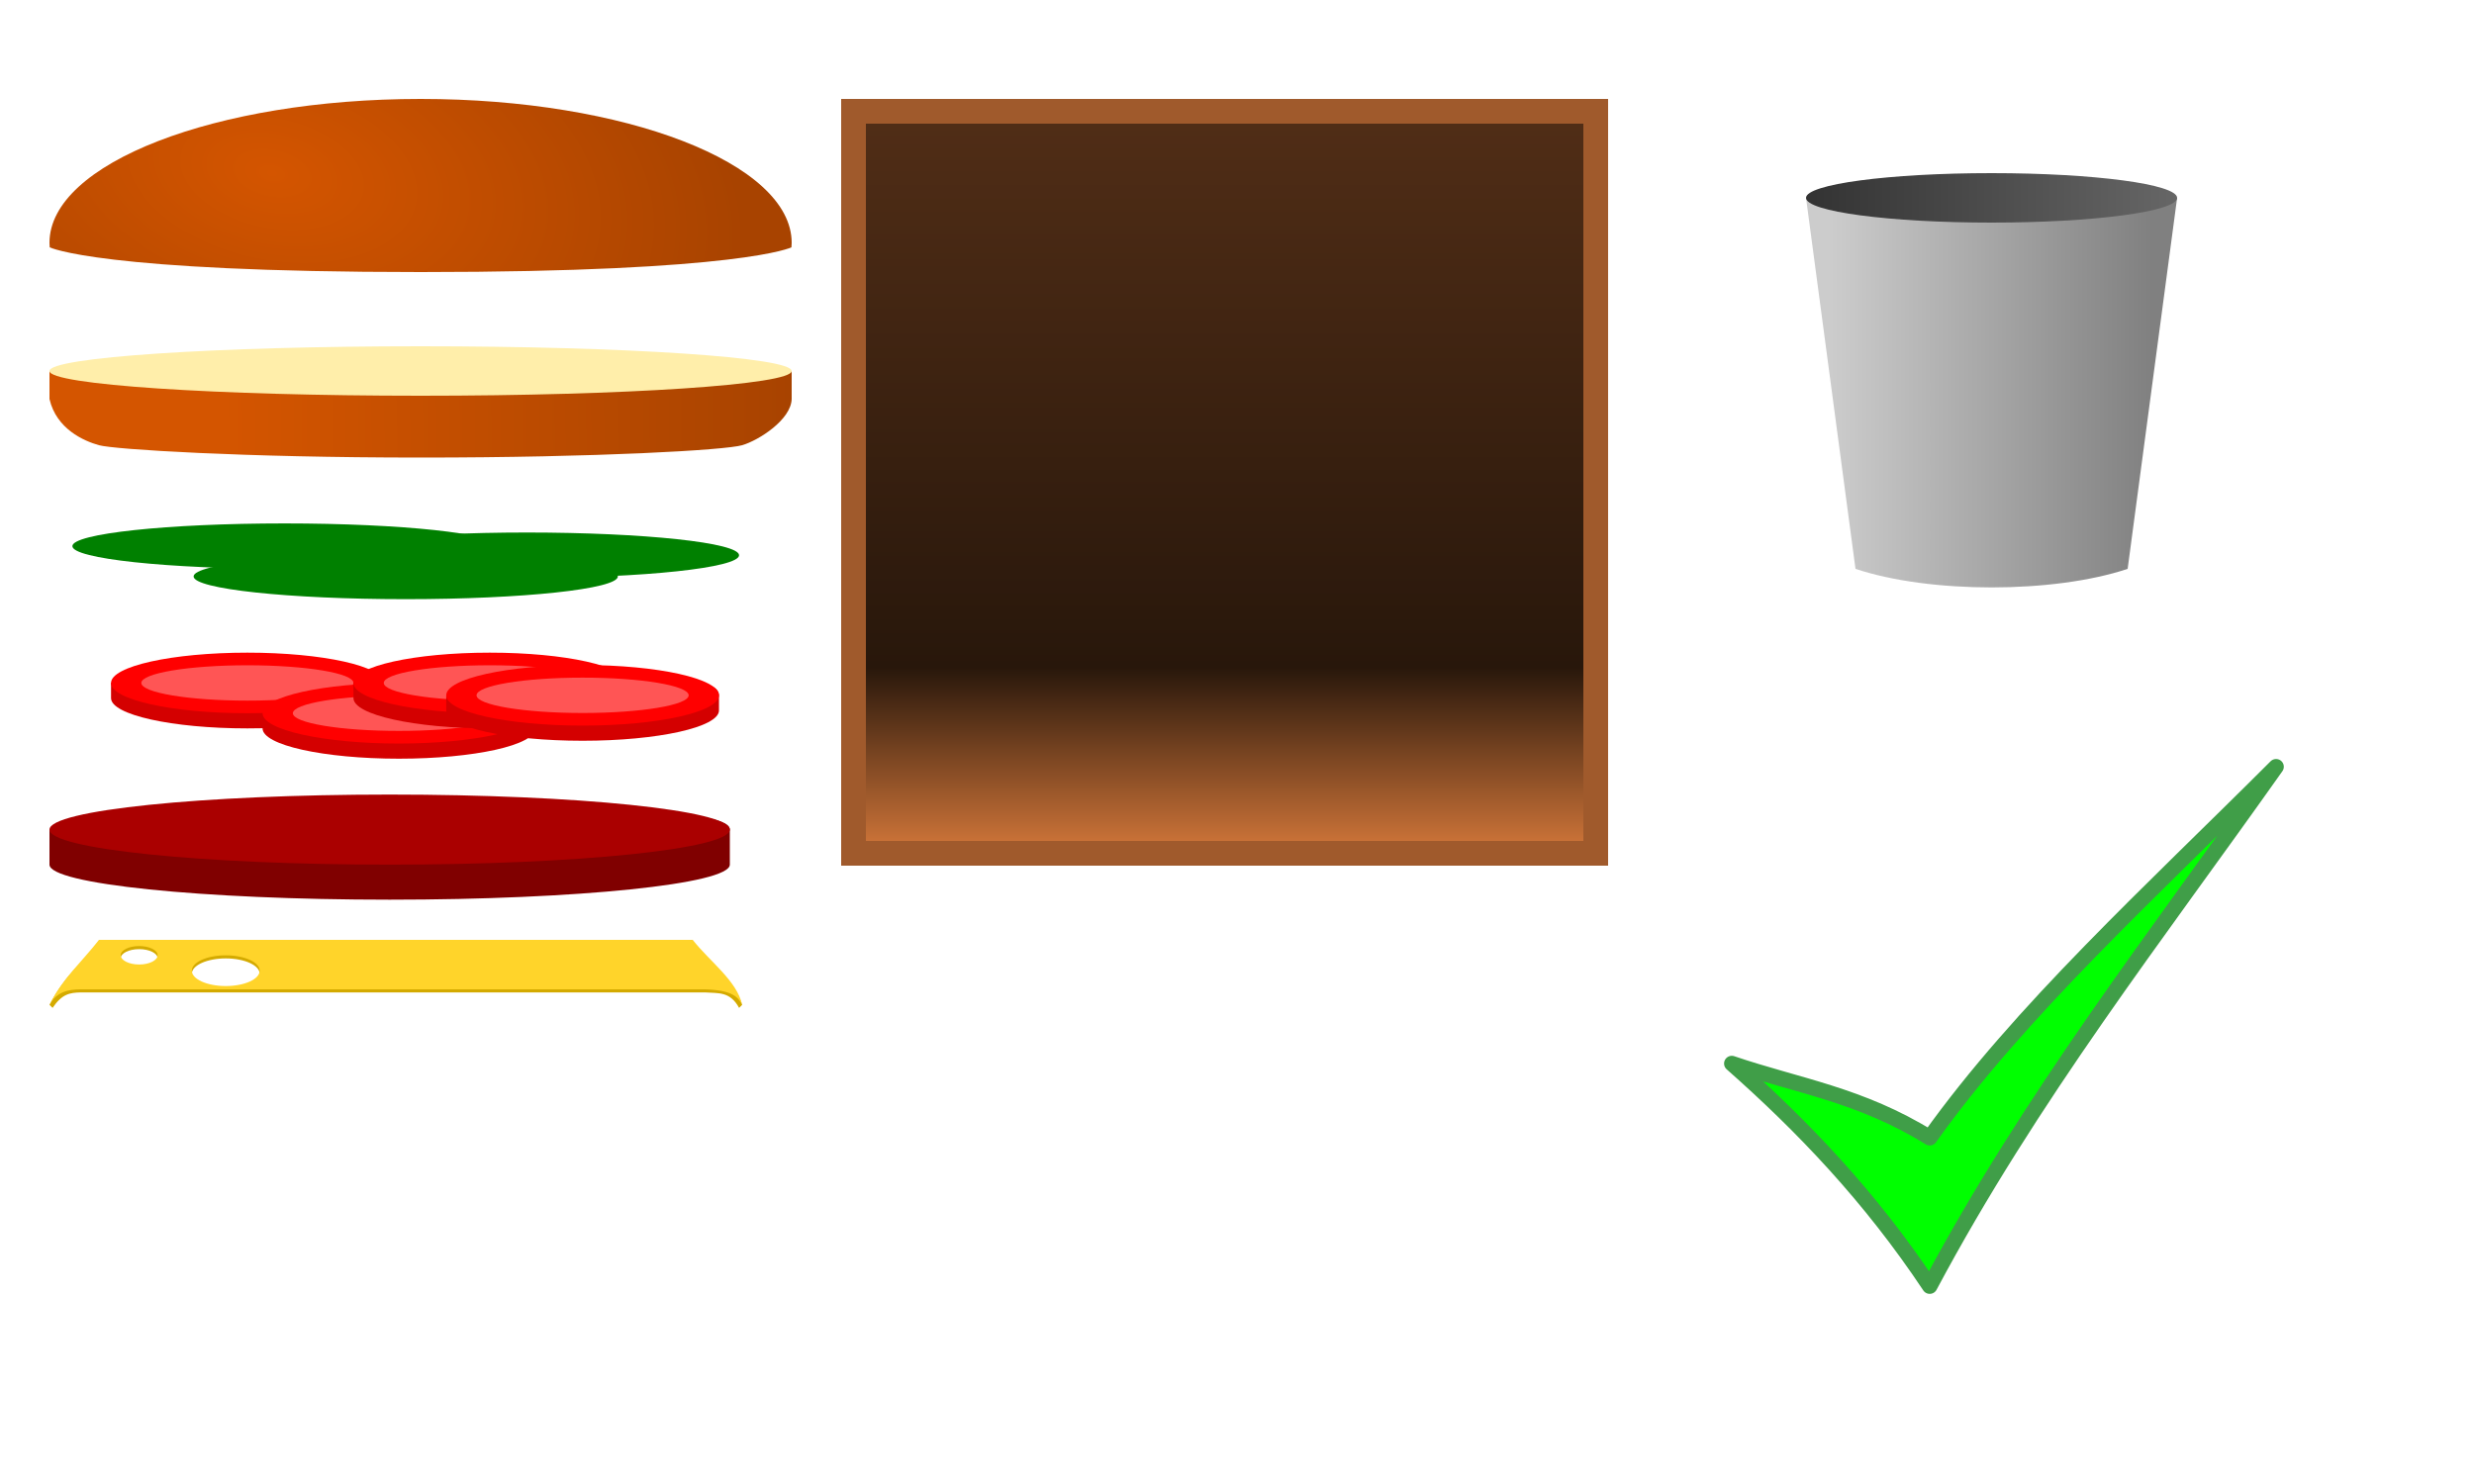
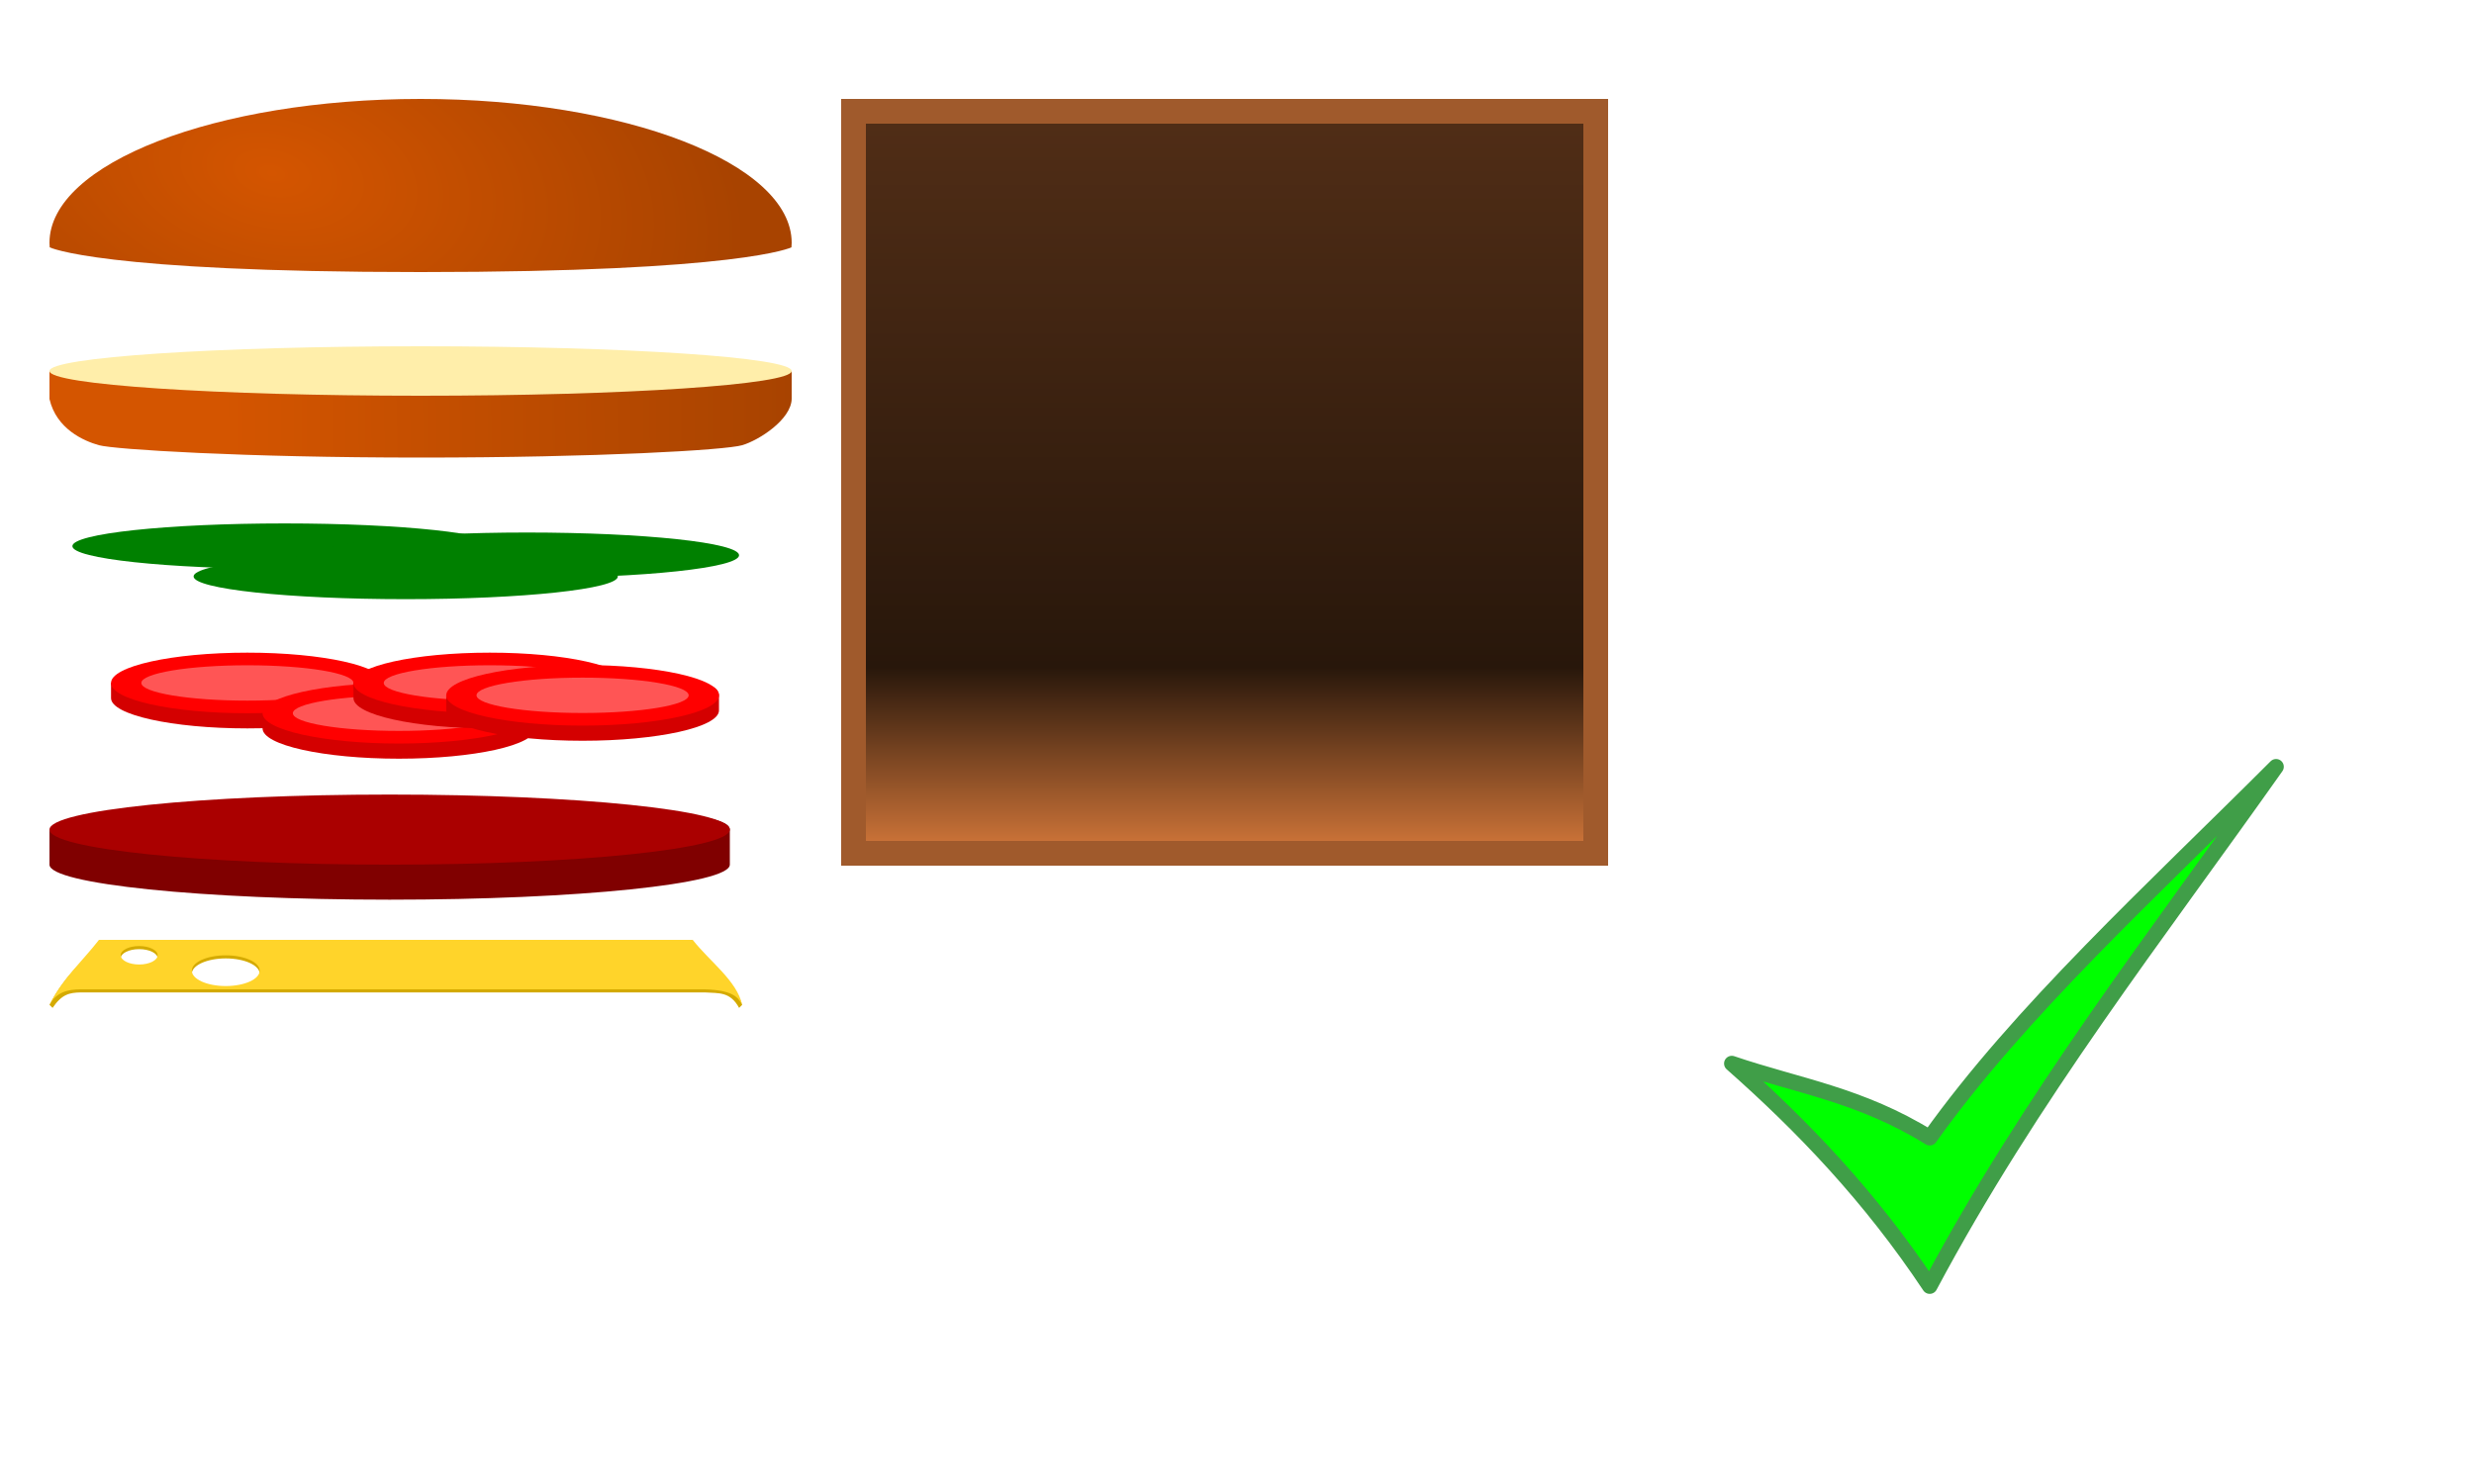
<svg xmlns="http://www.w3.org/2000/svg" xmlns:xlink="http://www.w3.org/1999/xlink" width="800" height="480" id="svg2" version="1.1">
  <defs id="defs4">
    <linearGradient id="linearGradient3819">
      <stop style="stop-color:#d45500;stop-opacity:1;" offset="0" id="stop3821" />
      <stop style="stop-color:#a84300;stop-opacity:1" offset="1" id="stop3823" />
    </linearGradient>
    <linearGradient id="linearGradient3041">
      <stop style="stop-color:#d45500;stop-opacity:1;" offset="0" id="stop3043" />
      <stop style="stop-color:#a84300;stop-opacity:1" offset="1" id="stop3045" />
    </linearGradient>
    <linearGradient id="linearGradient3158">
      <stop style="stop-color:#333333;stop-opacity:1" offset="0" id="stop3160" />
      <stop style="stop-color:#666666;stop-opacity:1" offset="1" id="stop3162" />
    </linearGradient>
    <linearGradient id="linearGradient3150">
      <stop style="stop-color:#cccccc;stop-opacity:1" offset="0" id="stop3152" />
      <stop style="stop-color:#808080;stop-opacity:1" offset="1" id="stop3154" />
    </linearGradient>
    <linearGradient id="linearGradient3127">
      <stop style="stop-color:#502d16;stop-opacity:1" offset="0" id="stop3129" />
      <stop id="stop3135" offset="0.758" style="stop-color:#28170b;stop-opacity:1" />
      <stop style="stop-color:#c87137;stop-opacity:1" offset="1" id="stop3131" />
    </linearGradient>
    <linearGradient xlink:href="#linearGradient3127" id="linearGradient3133" x1="384" y1="612.362" x2="384" y2="844.362" gradientUnits="userSpaceOnUse" />
    <linearGradient xlink:href="#linearGradient3150" id="linearGradient3156" x1="592" y1="136" x2="696" y2="136" gradientUnits="userSpaceOnUse" />
    <linearGradient xlink:href="#linearGradient3158" id="linearGradient3164" x1="584" y1="72" x2="704" y2="72" gradientUnits="userSpaceOnUse" />
    <radialGradient xlink:href="#linearGradient3041" id="radialGradient3817" cx="88.432" cy="617.989" fx="88.432" fy="617.989" r="120" gradientTransform="matrix(1.266667,0.2666667,-0.1565922,0.7438124,72.75857,145.1128)" gradientUnits="userSpaceOnUse" />
    <linearGradient xlink:href="#linearGradient3819" id="linearGradient3827" x1="72" y1="136" x2="256" y2="134" gradientUnits="userSpaceOnUse" />
  </defs>
  <g id="layer1" transform="translate(0,-572.3622)">
    <g id="g3005" transform="matrix(0.4899586,0,0,0.4899586,-15.79088,461.2297)">
      <path d="m 360,587.362 c 0,8.284 -62.68,15 -140,15 -77.32,0 -140,-6.716 -140,-15 0,-8.284 62.68,-15 140,-15 77.32,0 140,6.716 140,15 z" id="path2999" style="fill:#008000;fill-opacity:1;fill-rule:nonzero;stroke:none" />
      <path transform="translate(80,20)" style="fill:#008000;fill-opacity:1;fill-rule:nonzero;stroke:none" id="path3001" d="m 360,587.362 c 0,8.284 -62.68,15 -140,15 -77.32,0 -140,-6.716 -140,-15 0,-8.284 62.68,-15 140,-15 77.32,0 140,6.716 140,15 z" />
      <path d="m 360,587.362 c 0,8.284 -62.68,15 -140,15 -77.32,0 -140,-6.716 -140,-15 0,-8.284 62.68,-15 140,-15 77.32,0 140,6.716 140,15 z" id="path3003" style="fill:#008000;fill-opacity:1;fill-rule:nonzero;stroke:none" transform="translate(160,6)" />
    </g>
    <g id="g3092" transform="matrix(0.4899586,0,0,0.4899586,-32.69047,454.033)">
      <g transform="translate(40,0)" id="g3017">
        <path transform="translate(0,10)" style="fill:#d40000;fill-opacity:1;fill-rule:nonzero;stroke:none" d="m 280,692.362 c 0,11.046 -40.294,20 -90,20 -49.706,0 -90,-8.954 -90,-20 l 0,-10 c 11.337,-8.163 49.546,-10 90,-10 40.251,0 90,-4.073 90,10 z" id="path3014" />
        <path style="fill:#ff0000;fill-opacity:1;fill-rule:nonzero;stroke:none" id="path3010" d="m 280,692.362 c 0,11.046 -40.294,20 -90,20 -49.706,0 -90,-8.954 -90,-20 0,-11.046 40.294,-20 90,-20 49.706,0 90,8.954 90,20 z" />
        <path style="fill:#ff5555;fill-opacity:1;fill-rule:nonzero;stroke:none" id="path3012" d="m 260,692.362 c 0,6.443 -31.34,11.667 -70,11.667 -38.66,0 -70,-5.223 -70,-11.667 0,-6.443 31.34,-11.667 70,-11.667 38.66,0 70,5.223 70,11.667 z" />
      </g>
      <g transform="translate(140,20)" id="g3022">
        <path id="path3024" d="m 280,692.362 c 0,11.046 -40.294,20 -90,20 -49.706,0 -90,-8.954 -90,-20 l 0,-10 c 11.337,-8.163 49.546,-10 90,-10 40.251,0 90,-4.073 90,10 z" style="fill:#d40000;fill-opacity:1;fill-rule:nonzero;stroke:none" transform="translate(0,10)" />
        <path d="m 280,692.362 c 0,11.046 -40.294,20 -90,20 -49.706,0 -90,-8.954 -90,-20 0,-11.046 40.294,-20 90,-20 49.706,0 90,8.954 90,20 z" id="path3026" style="fill:#ff0000;fill-opacity:1;fill-rule:nonzero;stroke:none" />
        <path d="m 260,692.362 c 0,6.443 -31.34,11.667 -70,11.667 -38.66,0 -70,-5.223 -70,-11.667 0,-6.443 31.34,-11.667 70,-11.667 38.66,0 70,5.223 70,11.667 z" id="path3028" style="fill:#ff5555;fill-opacity:1;fill-rule:nonzero;stroke:none" />
      </g>
      <g id="g3030" transform="translate(200,0)">
        <path transform="translate(0,10)" style="fill:#d40000;fill-opacity:1;fill-rule:nonzero;stroke:none" d="m 280,692.362 c 0,11.046 -40.294,20 -90,20 -49.706,0 -90,-8.954 -90,-20 l 0,-10 c 11.337,-8.163 49.546,-10 90,-10 40.251,0 90,-4.073 90,10 z" id="path3032" />
        <path style="fill:#ff0000;fill-opacity:1;fill-rule:nonzero;stroke:none" id="path3034" d="m 280,692.362 c 0,11.046 -40.294,20 -90,20 -49.706,0 -90,-8.954 -90,-20 0,-11.046 40.294,-20 90,-20 49.706,0 90,8.954 90,20 z" />
        <path style="fill:#ff5555;fill-opacity:1;fill-rule:nonzero;stroke:none" id="path3036" d="m 260,692.362 c 0,6.443 -31.34,11.667 -70,11.667 -38.66,0 -70,-5.223 -70,-11.667 0,-6.443 31.34,-11.667 70,-11.667 38.66,0 70,5.223 70,11.667 z" />
      </g>
      <g transform="translate(261.2297,8.163955)" id="g3081">
        <path id="path3083" d="m 280,692.362 c 0,11.046 -40.294,20 -90,20 -49.706,0 -90,-8.954 -90,-20 l 0,-10 c 11.337,-8.163 49.546,-10 90,-10 40.251,0 90,-4.073 90,10 z" style="fill:#d40000;fill-opacity:1;fill-rule:nonzero;stroke:none" transform="translate(0,10)" />
        <path d="m 280,692.362 c 0,11.046 -40.294,20 -90,20 -49.706,0 -90,-8.954 -90,-20 0,-11.046 40.294,-20 90,-20 49.706,0 90,8.954 90,20 z" id="path3085" style="fill:#ff0000;fill-opacity:1;fill-rule:nonzero;stroke:none" />
        <path d="m 260,692.362 c 0,6.443 -31.34,11.667 -70,11.667 -38.66,0 -70,-5.223 -70,-11.667 0,-6.443 31.34,-11.667 70,-11.667 38.66,0 70,5.223 70,11.667 z" id="path3087" style="fill:#ff5555;fill-opacity:1;fill-rule:nonzero;stroke:none" />
      </g>
    </g>
    <g id="g3052" transform="matrix(1.222222,0,0,0.5666667,-106.2222,448.3569)">
      <path transform="translate(0,10)" style="fill:#800000;fill-opacity:1;fill-rule:nonzero;stroke:none" d="m 280,702.362 c 0,11.046 -40.294,20 -90,20 -49.706,0 -90,-8.954 -90,-20 l 0,-20 c 11.337,-8.163 49.546,-10 90,-10 40.251,0 90,-4.073 90,10 z" id="path3054" />
      <path style="fill:#aa0000;fill-opacity:1;fill-rule:nonzero;stroke:none" id="path3056" d="m 280,692.362 c 0,11.046 -40.294,20 -90,20 -49.706,0 -90,-8.954 -90,-20 0,-11.046 40.294,-20 90,-20 49.706,0 90,8.954 90,20 z" />
    </g>
    <g id="g3102">
      <path style="fill:#d4aa00;fill-opacity:1;fill-rule:nonzero;stroke:none" d="m 32,877.362 c -5.333,6.667 -10.26,9.264 -16,20 l 1,1 c 3.057,-4.503 5.537,-4.915 9.051,-5 l 201.956,0 c 4.399,0.302 8.076,-0.34 10.993,5 l 1,-1 c -3.41,-8.83 -10.667,-13.333 -16,-20 z m 13,2 c 3.296,0 5.969,1.321 5.969,2.969 0,1.648 -2.673,3 -5.969,3 -3.296,0 -5.969,-1.352 -5.969,-3 0,-1.648 2.673,-2.969 5.969,-2.969 z m 28,3 c 6.066,0 10.969,2.225 10.969,4.969 0,2.743 -4.903,4.969 -10.969,4.969 -6.066,0 -10.969,-2.225 -10.969,-4.969 0,-2.743 4.903,-4.969 10.969,-4.969 z" id="path3100" />
      <path id="rect3060" transform="translate(0,572.3622)" d="m 32,304 c -5.357,6.946 -11.479,12.105 -16,21 2.307,-4.18 5.997,-4.966 9.993,-5 l 201.956,0 c 9.072,0.279 10.729,2.594 12.051,5 -1.741,-7.798 -10.526,-14.031 -16,-21 z m 13,2 c 3.296,0 5.969,1.321 5.969,2.969 0,1.648 -2.673,3 -5.969,3 -3.296,0 -5.969,-1.352 -5.969,-3 C 39.031,307.321 41.704,306 45,306 z m 28,3 c 6.066,0 10.969,2.225 10.969,4.969 0,2.743 -4.903,4.969 -10.969,4.969 -6.066,0 -10.969,-2.225 -10.969,-4.969 C 62.031,311.225 66.934,309 73,309 z" style="fill:#ffd42a;fill-opacity:1;fill-rule:nonzero;stroke:none" />
    </g>
    <g id="g3111">
      <path id="rect2991" transform="translate(0,572.3622)" d="m 16,120 0,9.062 c 2.23,9.695 11.107,13.577 16,14.938 4.893,1.36 46.562,4 104,4 57.438,0 98.636,-2.421 104,-4 5.364,-1.579 15.801,-8.235 16,-14.938 L 256,120 z" style="fill:url(#linearGradient3827);fill-opacity:1;fill-rule:nonzero;stroke:none" />
      <path transform="translate(0,572.3622)" d="m 256,120 c 0,4.418 -53.726,8 -120,8 -66.274,0 -120,-3.582 -120,-8 0,-4.418 53.726,-8 120,-8 66.274,0 120,3.582 120,8 z" id="path3106" style="fill:#ffeeaa;fill-opacity:1;fill-rule:nonzero;stroke:none" />
    </g>
    <path style="fill:url(#radialGradient3817);fill-opacity:1;fill-rule:nonzero;stroke:none" d="M 136,604.362 C 69.727,604.362 16,625.196 16,650.894 c 0,0.492 0.037,0.979 0.076,1.468 0,0 15.924,8 119.924,8 104,0 119.924,-8 119.924,-8 0.039,-0.488 0.076,-0.976 0.076,-1.468 0,-25.698 -53.727,-46.532 -120,-46.532 z" id="path2985" />
    <g id="g3137">
      <rect y="604.362" x="272" height="248" width="248" id="rect3115" style="fill:#a05a2c;fill-opacity:1;fill-rule:nonzero;stroke:none" />
      <rect style="fill:url(#linearGradient3133);fill-opacity:1;fill-rule:nonzero;stroke:none" id="rect3117" width="232" height="232" x="280" y="612.362" />
    </g>
-     <g id="g3146">
-       <path id="rect3141" d="m 584,64 120,0 -16,120 c -24,8 -64,8 -88,0 z" style="fill:url(#linearGradient3156);fill-opacity:1;fill-rule:nonzero;stroke:none" transform="translate(0,572.3622)" />
-       <path transform="translate(0,564.3622)" d="m 704,72 c 0,4.418 -26.863,8 -60,8 -33.137,0 -60,-3.582 -60,-8 0,-4.418 26.863,-8 60,-8 33.137,0 60,3.582 60,8 z" id="path3144" style="fill:url(#linearGradient3164);fill-opacity:1;fill-rule:nonzero;stroke:none" />
-     </g>
    <path style="fill:#00ff00;stroke:#409e48;stroke-width:5;stroke-linecap:round;stroke-linejoin:round;stroke-miterlimit:4;stroke-opacity:1;stroke-dasharray:none" d="m 560,344 c 22.935,20.262 44.772,43.088 64,72 32.762,-61.486 73.463,-113.444 112,-168 -40,40 -82.79,78.985 -112,120 -22.315,-13.893 -42.796,-16.777 -64,-24 z" id="path3051" transform="translate(0,572.3622)" />
  </g>
</svg>
